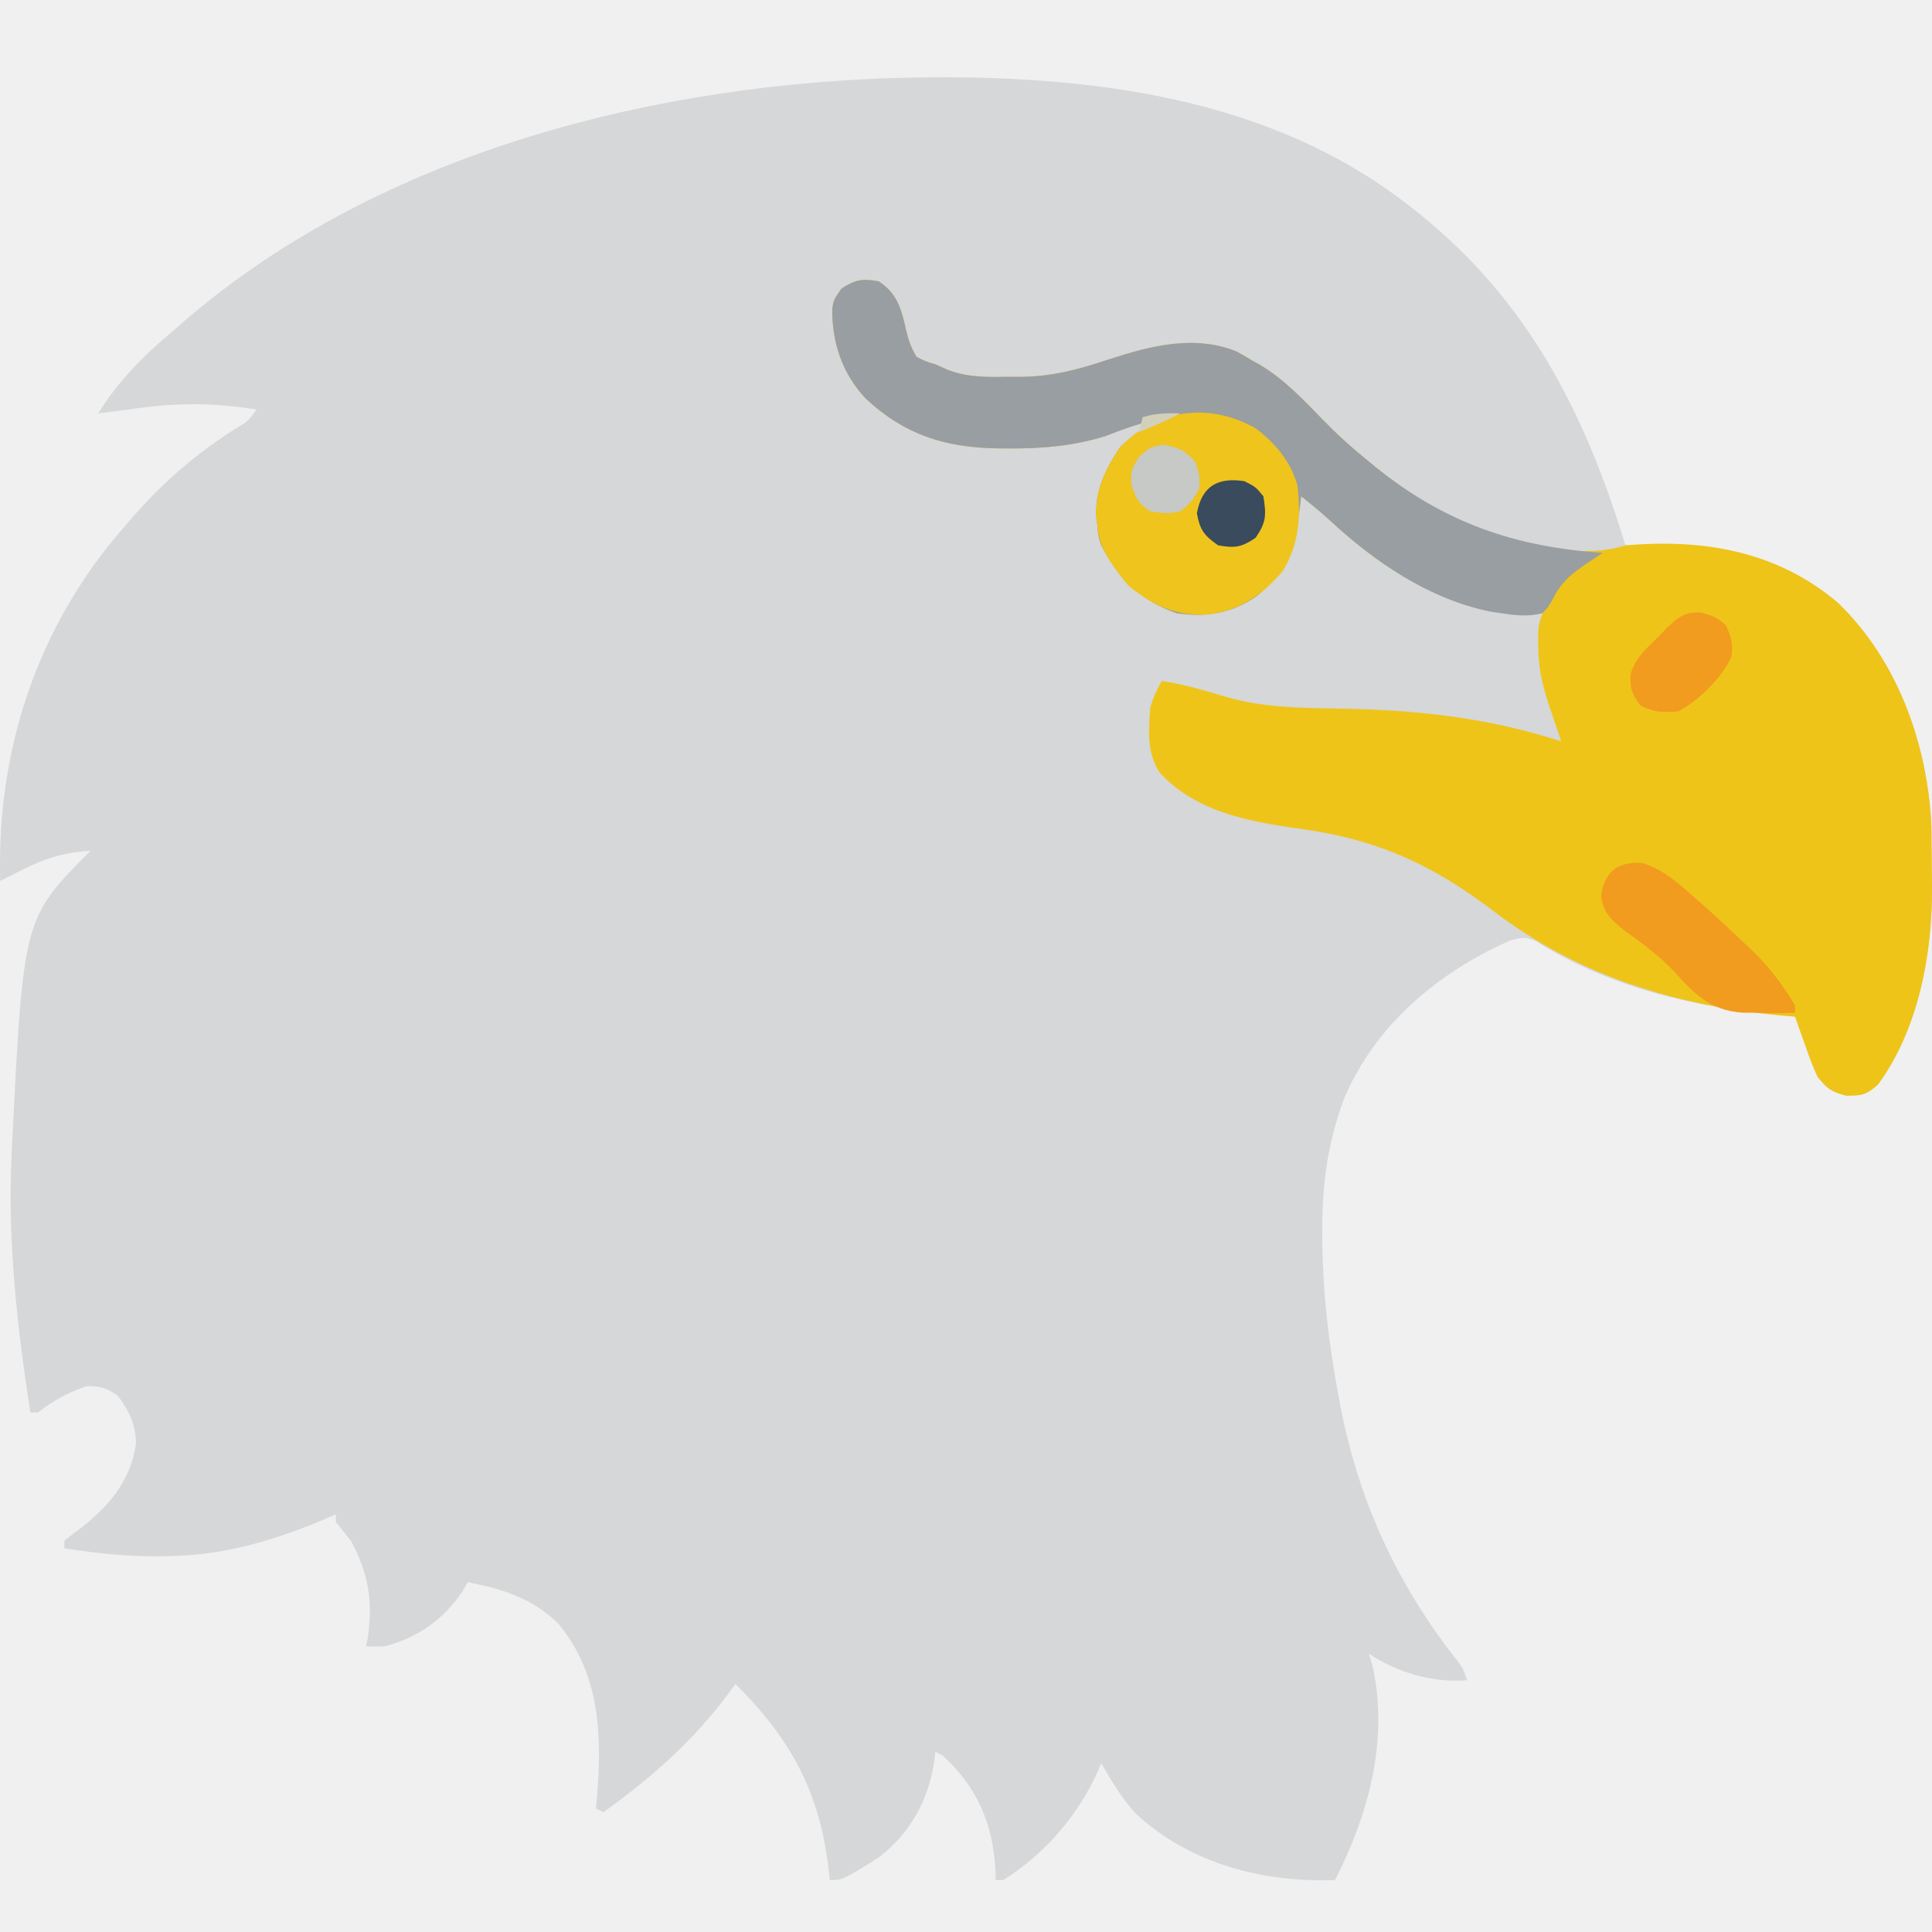
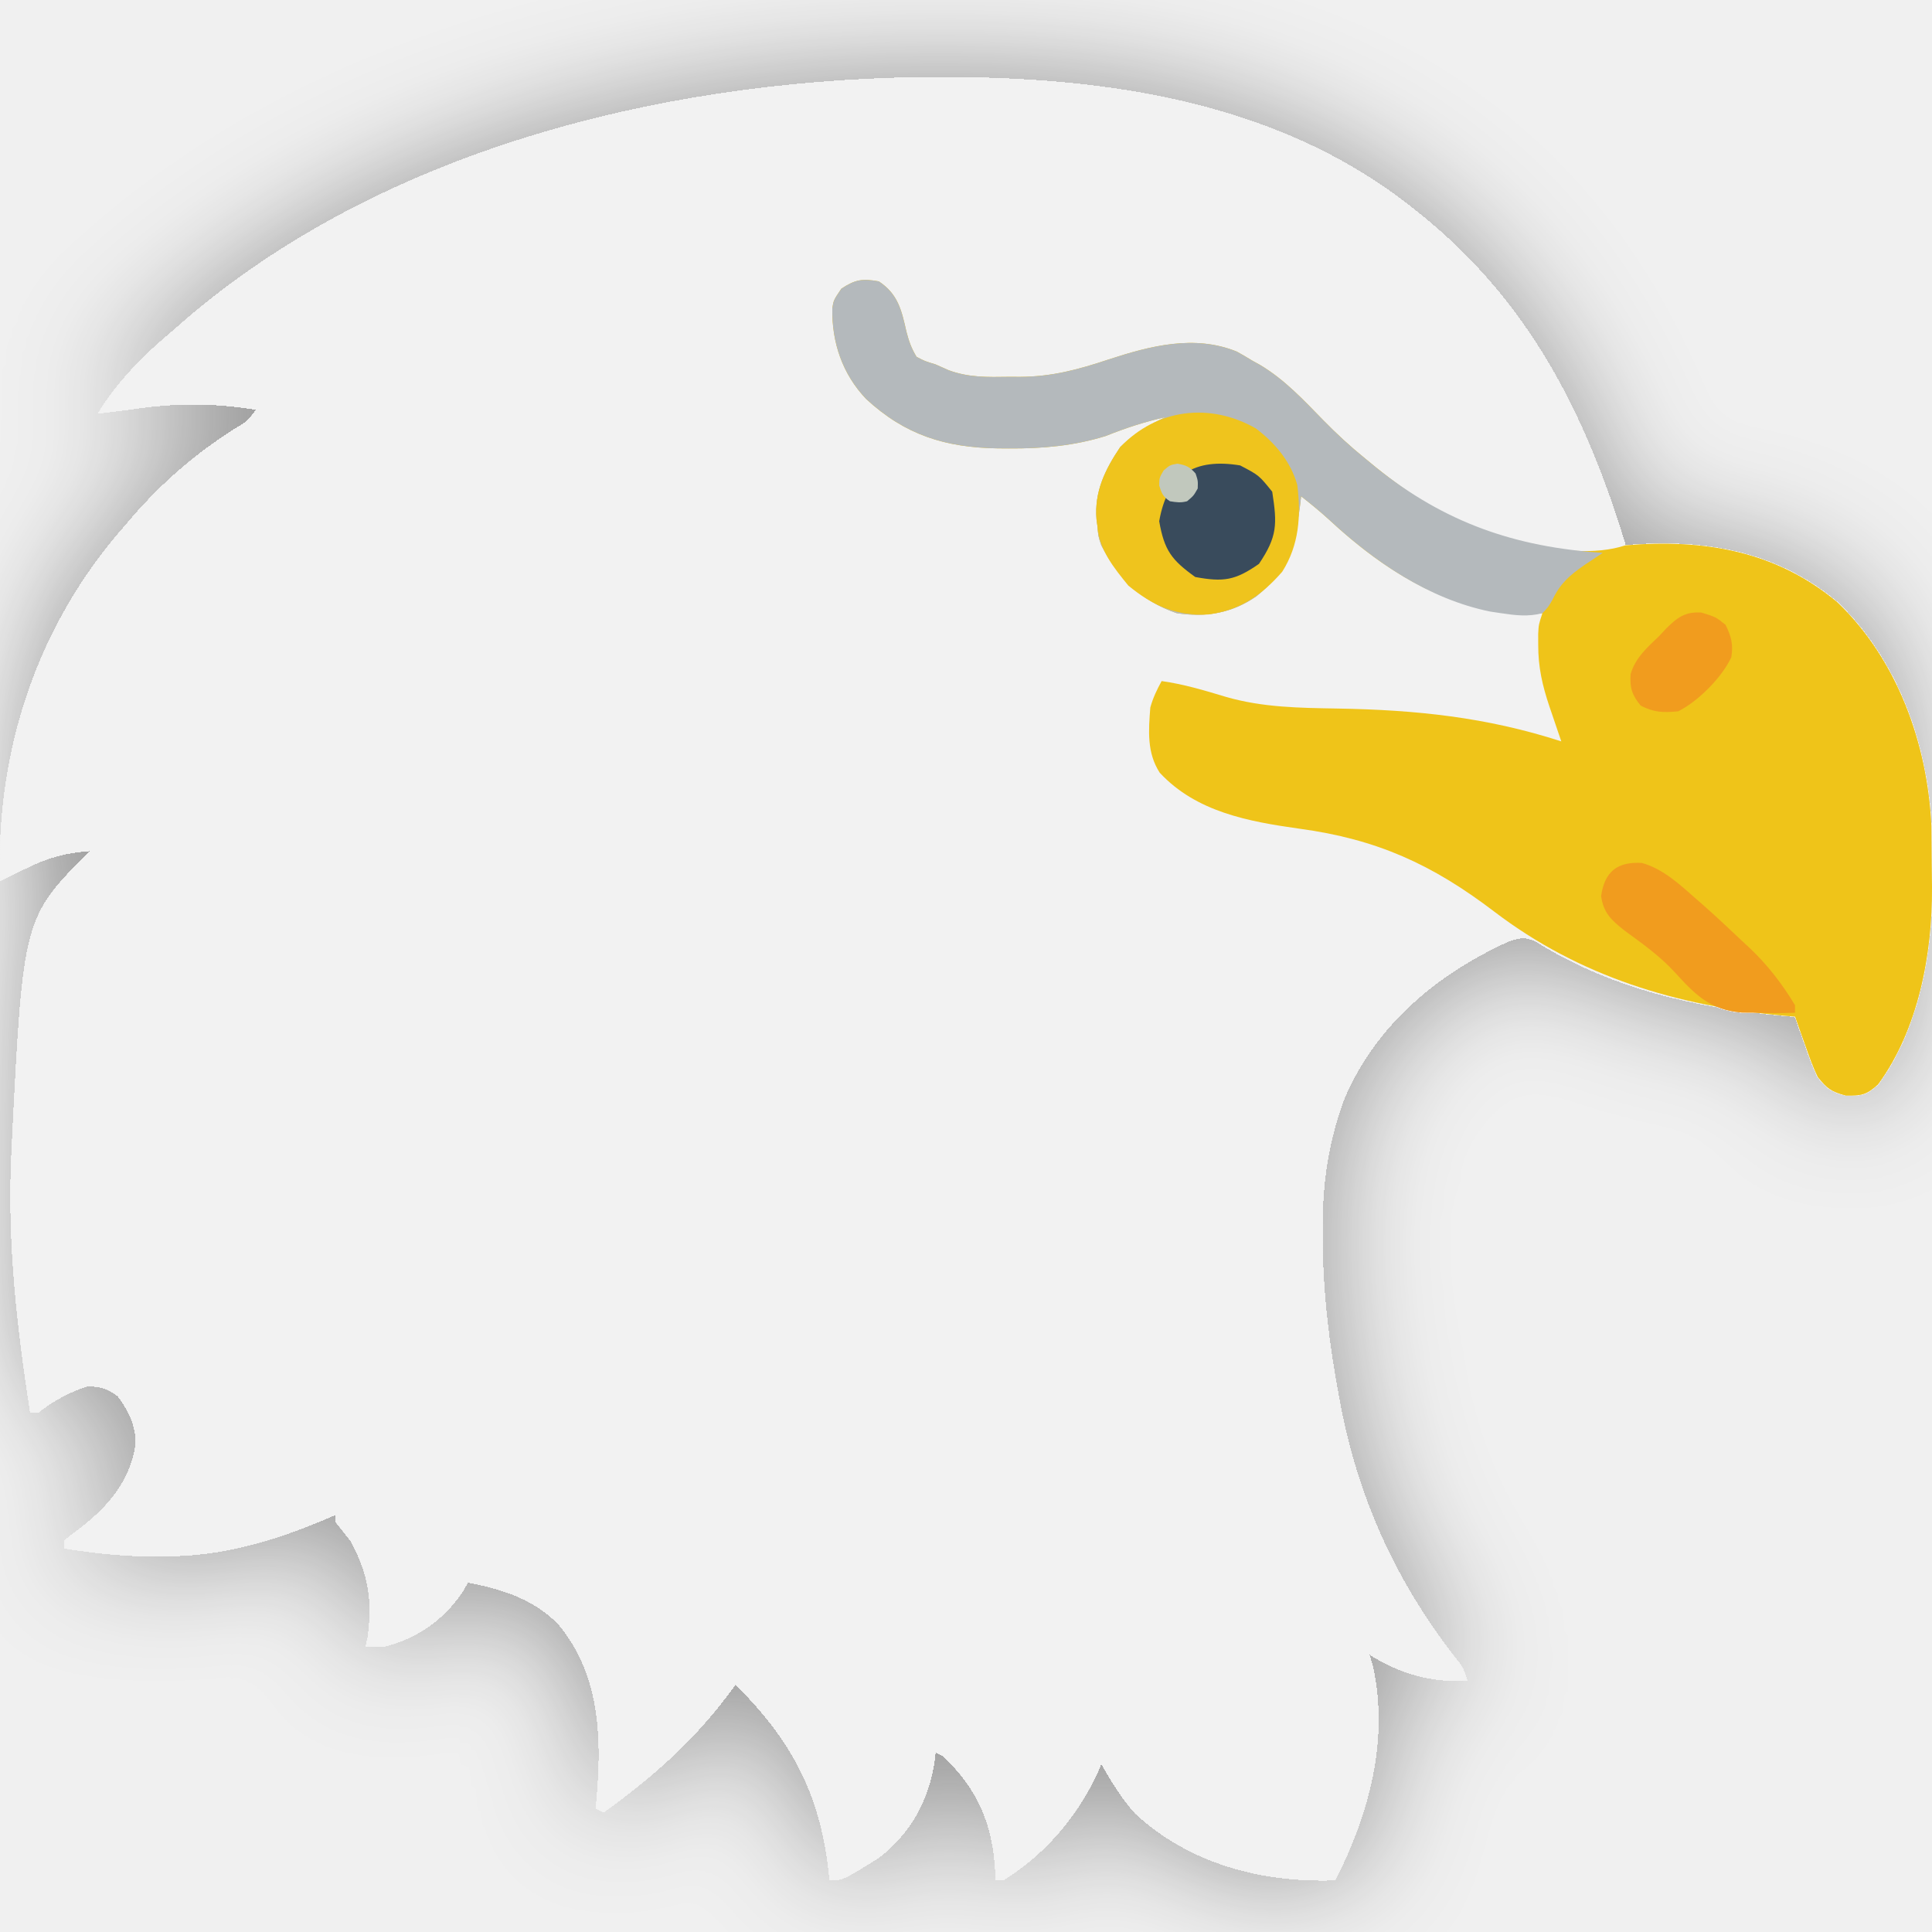
<svg xmlns="http://www.w3.org/2000/svg" width="50" height="50" viewBox="0 0 50 50" fill="none">
  <g clip-path="url(#clip0_1_3059)">
-     <path d="M23.66 2.006C28.191 1.935 32.943 2.494 36.599 5.427C36.657 5.473 36.714 5.519 36.774 5.567C39.572 7.83 41.036 10.725 42.064 14.112C42.149 14.109 42.149 14.109 42.236 14.106C44.24 14.043 45.952 14.245 47.553 15.588C49.105 17.078 49.886 19.255 49.984 21.381C49.987 21.703 49.99 22.024 49.991 22.346C49.992 22.55 49.995 22.754 49.998 22.958C50.012 24.684 49.646 26.644 48.602 28.066C48.298 28.338 48.175 28.36 47.766 28.353C47.383 28.248 47.287 28.176 47.04 27.871C46.914 27.61 46.818 27.34 46.723 27.066C46.697 26.993 46.671 26.921 46.644 26.846C46.58 26.667 46.517 26.489 46.455 26.31C46.302 26.297 46.302 26.297 46.146 26.284C43.909 26.079 41.659 25.569 39.74 24.352C39.458 24.231 39.33 24.264 39.039 24.358C37.184 25.195 35.601 26.524 34.79 28.417C34.366 29.558 34.219 30.595 34.221 31.811C34.221 31.909 34.221 31.909 34.221 32.01C34.225 33.416 34.387 34.783 34.648 36.166C34.665 36.26 34.683 36.354 34.702 36.452C35.185 38.914 36.201 41.085 37.762 43.038C37.868 43.192 37.868 43.192 37.965 43.484C37.065 43.555 36.184 43.291 35.428 42.801C35.461 42.912 35.493 43.023 35.526 43.137C35.941 45.037 35.416 46.963 34.55 48.656C32.668 48.721 30.79 48.231 29.386 46.929C29.03 46.536 28.763 46.09 28.5 45.631C28.47 45.702 28.44 45.773 28.41 45.846C27.887 46.994 27.042 47.983 25.963 48.656C25.899 48.656 25.834 48.656 25.768 48.656C25.766 48.585 25.765 48.514 25.764 48.441C25.706 47.216 25.306 46.276 24.402 45.436C24.337 45.404 24.273 45.372 24.206 45.338C24.199 45.405 24.192 45.471 24.184 45.539C24.039 46.568 23.572 47.428 22.743 48.071C21.805 48.656 21.805 48.656 21.474 48.656C21.465 48.564 21.455 48.472 21.445 48.377C21.212 46.373 20.463 45.001 19.035 43.582C18.974 43.663 18.914 43.745 18.852 43.829C17.92 45.075 16.876 45.989 15.619 46.9C15.555 46.868 15.491 46.835 15.424 46.802C15.434 46.699 15.443 46.597 15.452 46.491C15.582 44.892 15.524 43.313 14.452 42.024C13.791 41.363 13.005 41.123 12.107 40.947C12.058 41.03 12.01 41.112 11.96 41.197C11.473 41.918 10.8 42.386 9.96 42.606C9.686 42.616 9.686 42.616 9.472 42.606C9.488 42.53 9.504 42.453 9.521 42.374C9.652 41.424 9.542 40.731 9.081 39.874C8.952 39.711 8.822 39.548 8.691 39.386C8.691 39.322 8.691 39.257 8.691 39.191C8.605 39.228 8.518 39.266 8.429 39.305C7.211 39.823 5.925 40.218 4.593 40.264C4.483 40.268 4.373 40.272 4.26 40.276C3.376 40.291 2.537 40.208 1.665 40.069C1.665 40.005 1.665 39.94 1.665 39.874C1.81 39.755 1.959 39.642 2.111 39.532C2.836 38.962 3.382 38.311 3.518 37.375C3.521 36.877 3.342 36.515 3.05 36.123C2.762 35.918 2.607 35.873 2.251 35.873C1.778 36.028 1.371 36.245 0.982 36.556C0.918 36.556 0.853 36.556 0.787 36.556C0.448 34.378 0.194 32.128 0.299 29.92C0.303 29.831 0.307 29.742 0.311 29.65C0.604 23.761 0.604 23.761 2.348 22.016C1.68 22.059 1.187 22.203 0.592 22.504C0.487 22.557 0.381 22.609 0.273 22.663C0.141 22.73 0.141 22.73 0.006 22.797C-0.094 19.41 0.97 16.187 3.227 13.624C3.298 13.541 3.369 13.458 3.443 13.372C4.226 12.476 5.064 11.751 6.065 11.114C6.409 10.91 6.409 10.91 6.642 10.599C5.488 10.411 4.477 10.42 3.324 10.599C3.064 10.633 2.804 10.665 2.544 10.697C3.061 9.856 3.741 9.179 4.495 8.55C4.577 8.478 4.659 8.406 4.743 8.332C9.847 3.917 17.037 2.127 23.66 2.006Z" fill="#D5D7D8" />
-     <path d="M22.744 7.282C23.243 7.611 23.334 8.034 23.459 8.587C23.521 8.829 23.59 9.021 23.72 9.234C23.935 9.347 23.935 9.347 24.208 9.429C24.319 9.478 24.431 9.528 24.546 9.579C25.063 9.773 25.564 9.761 26.111 9.752C26.208 9.752 26.305 9.753 26.404 9.753C27.236 9.747 27.914 9.562 28.697 9.301C29.769 8.951 30.913 8.654 32.008 9.099C32.142 9.173 32.275 9.25 32.405 9.331C32.472 9.368 32.539 9.405 32.608 9.443C33.247 9.824 33.737 10.354 34.253 10.882C34.596 11.233 34.951 11.559 35.332 11.868C35.425 11.944 35.518 12.02 35.613 12.099C36.72 12.987 37.839 13.678 39.235 14.015C39.323 14.037 39.411 14.059 39.502 14.081C40.286 14.251 41.294 14.37 42.065 14.113C44.086 13.943 45.959 14.251 47.554 15.589C49.107 17.078 49.887 19.256 49.985 21.382C49.989 21.703 49.992 22.025 49.993 22.346C49.994 22.55 49.997 22.754 50 22.958C50.013 24.685 49.647 26.645 48.603 28.067C48.3 28.339 48.176 28.361 47.767 28.354C47.384 28.249 47.289 28.177 47.042 27.872C46.916 27.61 46.82 27.341 46.725 27.067C46.699 26.994 46.672 26.922 46.645 26.846C46.581 26.668 46.519 26.489 46.456 26.311C46.303 26.298 46.303 26.298 46.148 26.285C43.402 26.034 40.878 25.275 38.668 23.59C37.066 22.37 35.633 21.718 33.633 21.447C32.308 21.261 30.958 21.014 30.014 19.998C29.678 19.48 29.724 18.905 29.77 18.309C29.843 18.053 29.935 17.86 30.063 17.626C30.634 17.706 31.172 17.868 31.723 18.034C32.679 18.311 33.632 18.32 34.621 18.337C36.646 18.372 38.472 18.56 40.406 19.187C40.372 19.087 40.338 18.987 40.303 18.884C40.258 18.751 40.213 18.618 40.168 18.486C40.135 18.387 40.135 18.387 40.1 18.287C39.916 17.739 39.807 17.264 39.809 16.686C39.808 16.595 39.808 16.503 39.808 16.408C39.821 16.162 39.821 16.162 39.918 15.869C39.855 15.873 39.791 15.876 39.725 15.879C37.652 15.941 35.859 14.81 34.388 13.441C34.157 13.231 33.918 13.036 33.673 12.844C33.664 12.927 33.654 13.009 33.644 13.094C33.51 14.109 33.328 14.777 32.515 15.432C31.883 15.87 31.213 15.982 30.453 15.869C29.528 15.55 28.952 14.966 28.501 14.113C28.422 13.875 28.422 13.875 28.404 13.625C28.395 13.564 28.387 13.504 28.379 13.441C28.32 12.729 28.597 12.158 28.989 11.575C29.337 11.23 29.722 11.007 30.16 10.795C29.625 10.916 29.128 11.078 28.618 11.283C27.795 11.54 26.975 11.611 26.117 11.606C26.019 11.605 25.92 11.605 25.819 11.604C24.464 11.582 23.422 11.258 22.415 10.325C21.802 9.68 21.527 8.866 21.54 7.984C21.573 7.77 21.573 7.77 21.774 7.471C22.137 7.232 22.317 7.206 22.744 7.282Z" fill="#EFC419" />
-     <path d="M22.744 7.282C23.243 7.611 23.334 8.034 23.459 8.587C23.521 8.829 23.59 9.021 23.72 9.234C23.935 9.347 23.935 9.347 24.208 9.429C24.319 9.478 24.431 9.528 24.546 9.579C25.063 9.773 25.564 9.761 26.111 9.752C26.208 9.752 26.305 9.753 26.404 9.753C27.236 9.747 27.914 9.562 28.697 9.301C29.769 8.951 30.913 8.654 32.008 9.099C32.142 9.173 32.275 9.25 32.405 9.331C32.472 9.368 32.539 9.405 32.608 9.443C33.247 9.824 33.737 10.354 34.253 10.882C34.596 11.233 34.951 11.559 35.332 11.868C35.425 11.944 35.518 12.02 35.613 12.099C37.391 13.525 39.201 14.157 41.48 14.308C41.322 14.413 41.163 14.518 41.005 14.623C40.623 14.889 40.385 15.093 40.181 15.515C40.066 15.715 40.066 15.715 39.918 15.869C39.55 15.966 39.218 15.925 38.845 15.869C38.754 15.856 38.663 15.842 38.57 15.828C36.972 15.504 35.56 14.532 34.388 13.441C34.157 13.231 33.918 13.036 33.673 12.844C33.664 12.927 33.654 13.009 33.644 13.094C33.51 14.109 33.328 14.777 32.515 15.432C31.883 15.87 31.213 15.982 30.453 15.869C29.528 15.55 28.952 14.966 28.501 14.113C28.422 13.875 28.422 13.875 28.404 13.625C28.395 13.564 28.387 13.504 28.379 13.441C28.32 12.729 28.597 12.158 28.989 11.575C29.337 11.23 29.722 11.007 30.16 10.795C29.625 10.916 29.128 11.078 28.618 11.283C27.795 11.54 26.975 11.611 26.117 11.606C26.019 11.605 25.92 11.605 25.819 11.604C24.464 11.582 23.422 11.258 22.415 10.325C21.802 9.68 21.527 8.866 21.54 7.984C21.573 7.77 21.573 7.77 21.774 7.471C22.137 7.232 22.317 7.206 22.744 7.282Z" fill="#989EA2" />
-     <path d="M32.501 11.088C32.998 11.463 33.404 11.945 33.574 12.551C33.673 13.347 33.621 14.108 33.184 14.796C32.647 15.413 32.083 15.795 31.272 15.902C30.442 15.949 29.836 15.677 29.201 15.155C28.831 14.701 28.446 14.227 28.402 13.625C28.394 13.564 28.386 13.503 28.377 13.441C28.318 12.728 28.597 12.159 28.988 11.575C29.941 10.575 31.312 10.41 32.501 11.088Z" fill="#EFC41D" />
-     <path d="M42.492 22.333C43.056 22.491 43.485 22.904 43.918 23.283C43.969 23.328 44.021 23.372 44.074 23.419C44.419 23.724 44.755 24.038 45.089 24.356C45.189 24.448 45.189 24.448 45.29 24.542C45.749 24.977 46.129 25.472 46.455 26.015C46.455 26.079 46.455 26.144 46.455 26.21C46.096 26.223 45.74 26.22 45.382 26.21C45.286 26.209 45.19 26.209 45.091 26.208C44.264 26.145 43.872 25.744 43.342 25.161C42.954 24.738 42.499 24.416 42.036 24.078C41.695 23.807 41.501 23.627 41.436 23.191C41.528 22.549 41.865 22.295 42.492 22.333Z" fill="#F19C1E" />
-     <path d="M44.035 15.853C44.407 15.969 44.407 15.969 44.657 16.17C44.803 16.467 44.862 16.68 44.806 17.01C44.563 17.532 43.95 18.149 43.431 18.409C43.044 18.445 42.811 18.441 42.462 18.262C42.236 17.989 42.177 17.802 42.2 17.447C42.321 17.024 42.633 16.754 42.943 16.457C42.999 16.397 43.056 16.337 43.113 16.274C43.407 15.981 43.609 15.826 44.035 15.853Z" fill="#F19C1E" />
-     <path d="M32.208 12.454C32.495 12.6 32.495 12.6 32.696 12.844C32.773 13.331 32.774 13.511 32.495 13.918C32.132 14.165 31.956 14.19 31.525 14.113C31.165 13.86 31.054 13.719 30.976 13.283C31.102 12.579 31.521 12.344 32.208 12.454Z" fill="#394B5C" />
-     <path d="M30.109 11.511C30.509 11.582 30.672 11.656 30.938 11.962C31.048 12.291 31.048 12.291 31.036 12.645C30.847 12.981 30.847 12.981 30.548 13.231C30.249 13.308 30.086 13.281 29.767 13.231C29.446 13.025 29.388 12.875 29.273 12.511C29.28 12.157 29.28 12.157 29.475 11.822C29.767 11.572 29.767 11.572 30.109 11.511Z" fill="#C6C9C5" />
-     <path d="M30.549 10.698C30.198 10.88 29.838 11.033 29.475 11.186C29.507 11.057 29.539 10.928 29.573 10.796C29.902 10.694 30.205 10.69 30.549 10.698Z" fill="#D2D0BB" />
+     <g filter="url(#filter0_d_1_3059)">
+       <path d="M23.66 2.006C28.191 1.935 32.943 2.494 36.599 5.427C36.657 5.473 36.714 5.519 36.774 5.567C39.572 7.83 41.036 10.725 42.064 14.112C42.149 14.109 42.149 14.109 42.236 14.106C44.24 14.043 45.952 14.245 47.553 15.588C49.105 17.078 49.886 19.255 49.984 21.381C49.987 21.703 49.99 22.024 49.991 22.346C49.992 22.55 49.995 22.754 49.998 22.958C50.012 24.684 49.646 26.644 48.602 28.066C48.298 28.338 48.175 28.36 47.766 28.353C47.383 28.248 47.287 28.176 47.04 27.871C46.914 27.61 46.818 27.34 46.723 27.066C46.697 26.993 46.671 26.921 46.644 26.846C46.58 26.667 46.517 26.489 46.455 26.31C46.302 26.297 46.302 26.297 46.146 26.284C43.909 26.079 41.659 25.569 39.74 24.352C39.458 24.231 39.33 24.264 39.039 24.358C37.184 25.195 35.601 26.524 34.79 28.417C34.366 29.558 34.219 30.595 34.221 31.811C34.221 31.909 34.221 31.909 34.221 32.01C34.225 33.416 34.387 34.783 34.648 36.166C34.665 36.26 34.683 36.354 34.702 36.452C35.185 38.914 36.201 41.085 37.762 43.038C37.868 43.192 37.868 43.192 37.965 43.484C37.065 43.555 36.184 43.291 35.428 42.801C35.461 42.912 35.493 43.023 35.526 43.137C35.941 45.037 35.416 46.963 34.55 48.656C32.668 48.721 30.79 48.231 29.386 46.929C29.03 46.536 28.763 46.09 28.5 45.631C28.47 45.702 28.44 45.773 28.41 45.846C27.887 46.994 27.042 47.983 25.963 48.656C25.899 48.656 25.834 48.656 25.768 48.656C25.766 48.585 25.765 48.514 25.764 48.441C25.706 47.216 25.306 46.276 24.402 45.436C24.337 45.404 24.273 45.372 24.206 45.338C24.199 45.405 24.192 45.471 24.184 45.539C24.039 46.568 23.572 47.428 22.743 48.071C21.805 48.656 21.805 48.656 21.474 48.656C21.465 48.564 21.455 48.472 21.445 48.377C21.212 46.373 20.463 45.001 19.035 43.582C18.974 43.663 18.914 43.745 18.852 43.829C17.92 45.075 16.876 45.989 15.619 46.9C15.555 46.868 15.491 46.835 15.424 46.802C15.434 46.699 15.443 46.597 15.452 46.491C15.582 44.892 15.524 43.313 14.452 42.024C13.791 41.363 13.005 41.123 12.107 40.947C12.058 41.03 12.01 41.112 11.96 41.197C11.473 41.918 10.8 42.386 9.96 42.606C9.686 42.616 9.686 42.616 9.472 42.606C9.488 42.53 9.504 42.453 9.521 42.374C9.652 41.424 9.542 40.731 9.081 39.874C8.952 39.711 8.822 39.548 8.691 39.386C8.691 39.322 8.691 39.257 8.691 39.191C8.605 39.228 8.518 39.266 8.429 39.305C7.211 39.823 5.925 40.218 4.593 40.264C4.483 40.268 4.373 40.272 4.26 40.276C3.376 40.291 2.537 40.208 1.665 40.069C1.665 40.005 1.665 39.94 1.665 39.874C1.81 39.755 1.959 39.642 2.111 39.532C2.836 38.962 3.382 38.311 3.518 37.375C3.521 36.877 3.342 36.515 3.05 36.123C2.762 35.918 2.607 35.873 2.251 35.873C1.778 36.028 1.371 36.245 0.982 36.556C0.918 36.556 0.853 36.556 0.787 36.556C0.448 34.378 0.194 32.128 0.299 29.92C0.303 29.831 0.307 29.742 0.311 29.65C0.604 23.761 0.604 23.761 2.348 22.016C1.68 22.059 1.187 22.203 0.592 22.504C0.487 22.557 0.381 22.609 0.273 22.663C0.141 22.73 0.141 22.73 0.006 22.797C-0.094 19.41 0.97 16.187 3.227 13.624C3.298 13.541 3.369 13.458 3.443 13.372C4.226 12.476 5.064 11.751 6.065 11.114C6.409 10.91 6.409 10.91 6.642 10.599C5.488 10.411 4.477 10.42 3.324 10.599C3.064 10.633 2.804 10.665 2.544 10.697C3.061 9.856 3.741 9.179 4.495 8.55C4.577 8.478 4.659 8.406 4.743 8.332C9.847 3.917 17.037 2.127 23.66 2.006Z" fill="#F2F2F2" />
+       <path d="M22.744 7.282C23.243 7.611 23.334 8.034 23.459 8.587C23.521 8.829 23.59 9.021 23.72 9.234C23.935 9.347 23.935 9.347 24.208 9.429C24.319 9.478 24.431 9.528 24.546 9.579C25.063 9.773 25.564 9.761 26.111 9.752C26.208 9.752 26.305 9.753 26.404 9.753C27.236 9.747 27.914 9.562 28.697 9.301C29.769 8.951 30.913 8.654 32.008 9.099C32.142 9.173 32.275 9.25 32.405 9.331C32.472 9.368 32.539 9.405 32.608 9.443C33.247 9.824 33.737 10.354 34.253 10.882C34.596 11.233 34.951 11.559 35.332 11.868C35.425 11.944 35.518 12.02 35.613 12.099C36.72 12.987 37.839 13.678 39.235 14.015C39.323 14.037 39.411 14.059 39.502 14.081C40.286 14.251 41.294 14.37 42.065 14.113C44.086 13.943 45.959 14.251 47.554 15.589C49.107 17.078 49.887 19.256 49.985 21.382C49.989 21.703 49.992 22.025 49.993 22.346C49.994 22.55 49.997 22.754 50 22.958C50.013 24.685 49.647 26.645 48.603 28.067C48.3 28.339 48.176 28.361 47.767 28.354C47.384 28.249 47.289 28.177 47.042 27.872C46.916 27.61 46.82 27.341 46.725 27.067C46.699 26.994 46.672 26.922 46.645 26.846C46.581 26.668 46.519 26.489 46.456 26.311C46.303 26.298 46.303 26.298 46.148 26.285C43.402 26.034 40.878 25.275 38.668 23.59C37.066 22.37 35.633 21.718 33.633 21.447C32.308 21.261 30.958 21.014 30.014 19.998C29.678 19.48 29.724 18.905 29.77 18.309C29.843 18.053 29.935 17.86 30.063 17.626C30.634 17.706 31.172 17.868 31.723 18.034C32.679 18.311 33.632 18.32 34.621 18.337C36.646 18.372 38.472 18.56 40.406 19.187C40.372 19.087 40.338 18.987 40.303 18.884C40.258 18.751 40.213 18.618 40.168 18.486C40.135 18.387 40.135 18.387 40.1 18.287C39.916 17.739 39.807 17.264 39.809 16.686C39.808 16.595 39.808 16.503 39.808 16.408C39.821 16.162 39.821 16.162 39.918 15.869C39.855 15.873 39.791 15.876 39.725 15.879C37.652 15.941 35.859 14.81 34.388 13.441C34.157 13.231 33.918 13.036 33.673 12.844C33.664 12.927 33.654 13.009 33.644 13.094C33.51 14.109 33.328 14.777 32.515 15.432C31.883 15.87 31.213 15.982 30.453 15.869C29.528 15.55 28.952 14.966 28.501 14.113C28.422 13.875 28.422 13.875 28.404 13.625C28.395 13.564 28.387 13.504 28.379 13.441C28.32 12.729 28.597 12.158 28.989 11.575C29.337 11.23 29.722 11.007 30.16 10.795C29.625 10.916 29.128 11.078 28.618 11.283C27.795 11.54 26.975 11.611 26.117 11.606C26.019 11.605 25.92 11.605 25.819 11.604C24.464 11.582 23.422 11.258 22.415 10.325C21.802 9.68 21.527 8.866 21.54 7.984C21.573 7.77 21.573 7.77 21.774 7.471C22.137 7.232 22.317 7.206 22.744 7.282Z" fill="#EFC419" />
+       <path d="M22.744 7.282C23.243 7.611 23.334 8.034 23.459 8.587C23.521 8.829 23.59 9.021 23.72 9.234C23.935 9.347 23.935 9.347 24.208 9.429C24.319 9.478 24.431 9.528 24.546 9.579C25.063 9.773 25.564 9.761 26.111 9.752C26.208 9.752 26.305 9.753 26.404 9.753C27.236 9.747 27.914 9.562 28.697 9.301C29.769 8.951 30.913 8.654 32.008 9.099C32.142 9.173 32.275 9.25 32.405 9.331C32.472 9.368 32.539 9.405 32.608 9.443C33.247 9.824 33.737 10.354 34.253 10.882C34.596 11.233 34.951 11.559 35.332 11.868C35.425 11.944 35.518 12.02 35.613 12.099C37.391 13.525 39.201 14.157 41.48 14.308C41.322 14.413 41.163 14.518 41.005 14.623C40.623 14.889 40.385 15.093 40.181 15.515C40.066 15.715 40.066 15.715 39.918 15.869C39.55 15.966 39.218 15.925 38.845 15.869C38.754 15.856 38.663 15.842 38.57 15.828C36.972 15.504 35.56 14.532 34.388 13.441C34.157 13.231 33.918 13.036 33.673 12.844C33.664 12.927 33.654 13.009 33.644 13.094C33.51 14.109 33.328 14.777 32.515 15.432C31.883 15.87 31.213 15.982 30.453 15.869C29.528 15.55 28.952 14.966 28.501 14.113C28.422 13.875 28.422 13.875 28.404 13.625C28.395 13.564 28.387 13.504 28.379 13.441C28.32 12.729 28.597 12.158 28.989 11.575C29.337 11.23 29.722 11.007 30.16 10.795C29.625 10.916 29.128 11.078 28.618 11.283C27.795 11.54 26.975 11.611 26.117 11.606C26.019 11.605 25.92 11.605 25.819 11.604C24.464 11.582 23.422 11.258 22.415 10.325C21.802 9.68 21.527 8.866 21.54 7.984C21.573 7.77 21.573 7.77 21.774 7.471C22.137 7.232 22.317 7.206 22.744 7.282Z" fill="#B4B9BC" />
+       <path d="M32.501 11.088C32.998 11.463 33.404 11.945 33.574 12.551C33.673 13.347 33.621 14.108 33.184 14.796C32.647 15.413 32.083 15.795 31.272 15.902C30.442 15.949 29.836 15.677 29.201 15.155C28.831 14.701 28.446 14.227 28.402 13.625C28.394 13.564 28.386 13.503 28.377 13.441C28.318 12.728 28.597 12.159 28.988 11.575C29.941 10.575 31.312 10.41 32.501 11.088Z" fill="#EFC41D" />
+       <path d="M42.492 22.333C43.056 22.491 43.485 22.904 43.918 23.283C43.969 23.328 44.021 23.372 44.074 23.419C44.419 23.724 44.755 24.038 45.089 24.356C45.189 24.448 45.189 24.448 45.29 24.542C45.749 24.977 46.129 25.472 46.455 26.015C46.455 26.079 46.455 26.144 46.455 26.21C46.096 26.223 45.74 26.22 45.382 26.21C45.286 26.209 45.19 26.209 45.091 26.208C44.264 26.145 43.872 25.744 43.342 25.161C42.954 24.738 42.499 24.416 42.036 24.078C41.695 23.807 41.501 23.627 41.436 23.191C41.528 22.549 41.865 22.295 42.492 22.333Z" fill="#F19C1E" />
+       <path d="M44.035 15.853C44.407 15.969 44.407 15.969 44.657 16.17C44.803 16.467 44.862 16.68 44.806 17.01C44.563 17.532 43.95 18.149 43.431 18.409C43.044 18.445 42.811 18.441 42.462 18.262C42.236 17.989 42.177 17.802 42.2 17.447C42.321 17.024 42.633 16.754 42.943 16.457C42.999 16.397 43.056 16.337 43.113 16.274C43.407 15.981 43.609 15.826 44.035 15.853Z" fill="#F19C1E" />
+       <path d="M32.095 12.045C32.582 12.3 32.582 12.3 32.925 12.725C33.056 13.572 33.058 13.885 32.582 14.593C31.966 15.023 31.666 15.067 30.933 14.933C30.321 14.493 30.132 14.246 30 13.489C30.214 12.263 30.927 11.853 32.095 12.045Z" fill="#394B5C" />
+       <path d="M30.473 12C30.699 12.04 30.791 12.082 30.942 12.255C31.004 12.441 31.004 12.441 30.997 12.642C30.89 12.831 30.89 12.831 30.721 12.973C30.552 13.016 30.46 13.001 30.279 12.973C30.098 12.856 30.065 12.771 30 12.566C30.003 12.366 30.003 12.366 30.114 12.176C30.279 12.034 30.279 12.034 30.473 12Z" fill="#C1C8BD" />
+     </g>
  </g>
  <defs>
+     <filter id="filter0_d_1_3059" x="-3" y="-1" width="56" height="52.662" filterUnits="userSpaceOnUse" color-interpolation-filters="sRGB">
+       <feFlood flood-opacity="0" result="BackgroundImageFix" />
+       <feColorMatrix in="SourceAlpha" type="matrix" values="0 0 0 0 0 0 0 0 0 0 0 0 0 0 0 0 0 0 127 0" result="hardAlpha" />
+       <feOffset />
+       <feGaussianBlur stdDeviation="1.5" />
+       <feComposite in2="hardAlpha" operator="out" />
+       <feColorMatrix type="matrix" values="0 0 0 0 0.587 0 0 0 0 0.587 0 0 0 0 0.587 0 0 0 1 0" />
+       <feBlend mode="normal" in2="BackgroundImageFix" result="effect1_dropShadow_1_3059" />
+       <feBlend mode="normal" in="SourceGraphic" in2="effect1_dropShadow_1_3059" result="shape" />
+     </filter>
    <clipPath id="clip0_1_3059">
      <rect width="50" height="50" fill="white" />
    </clipPath>
  </defs>
</svg>
